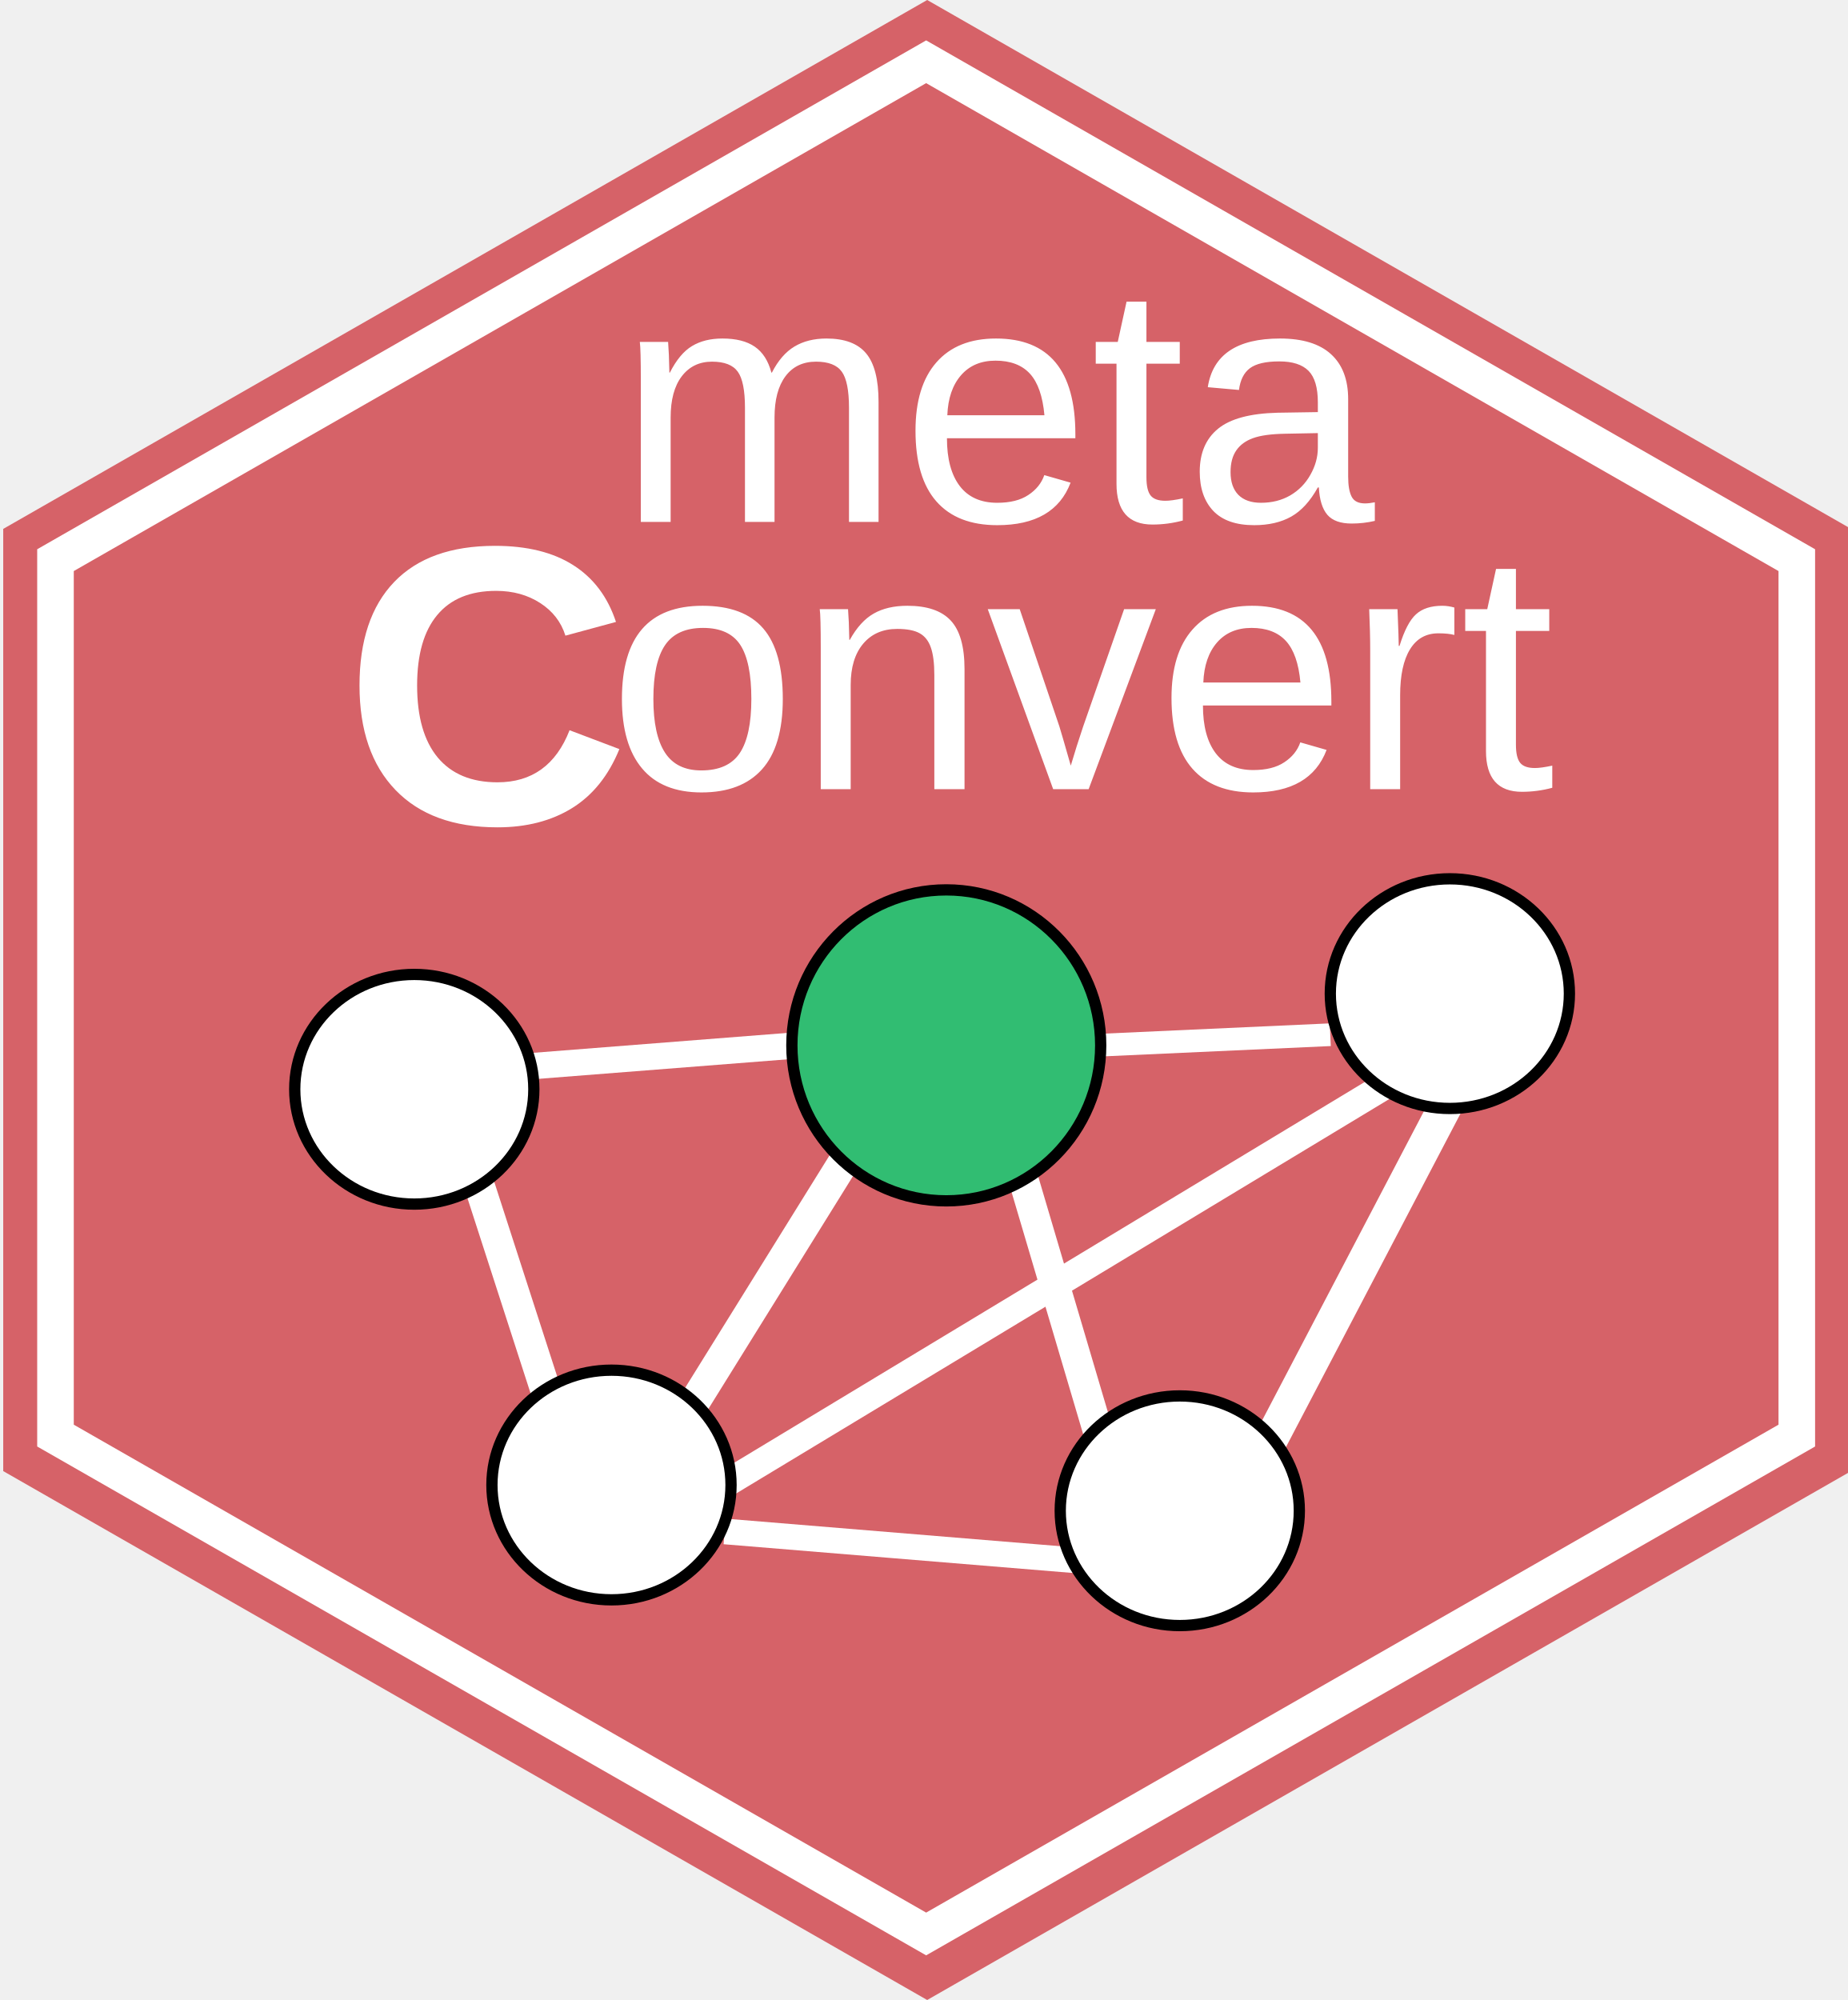
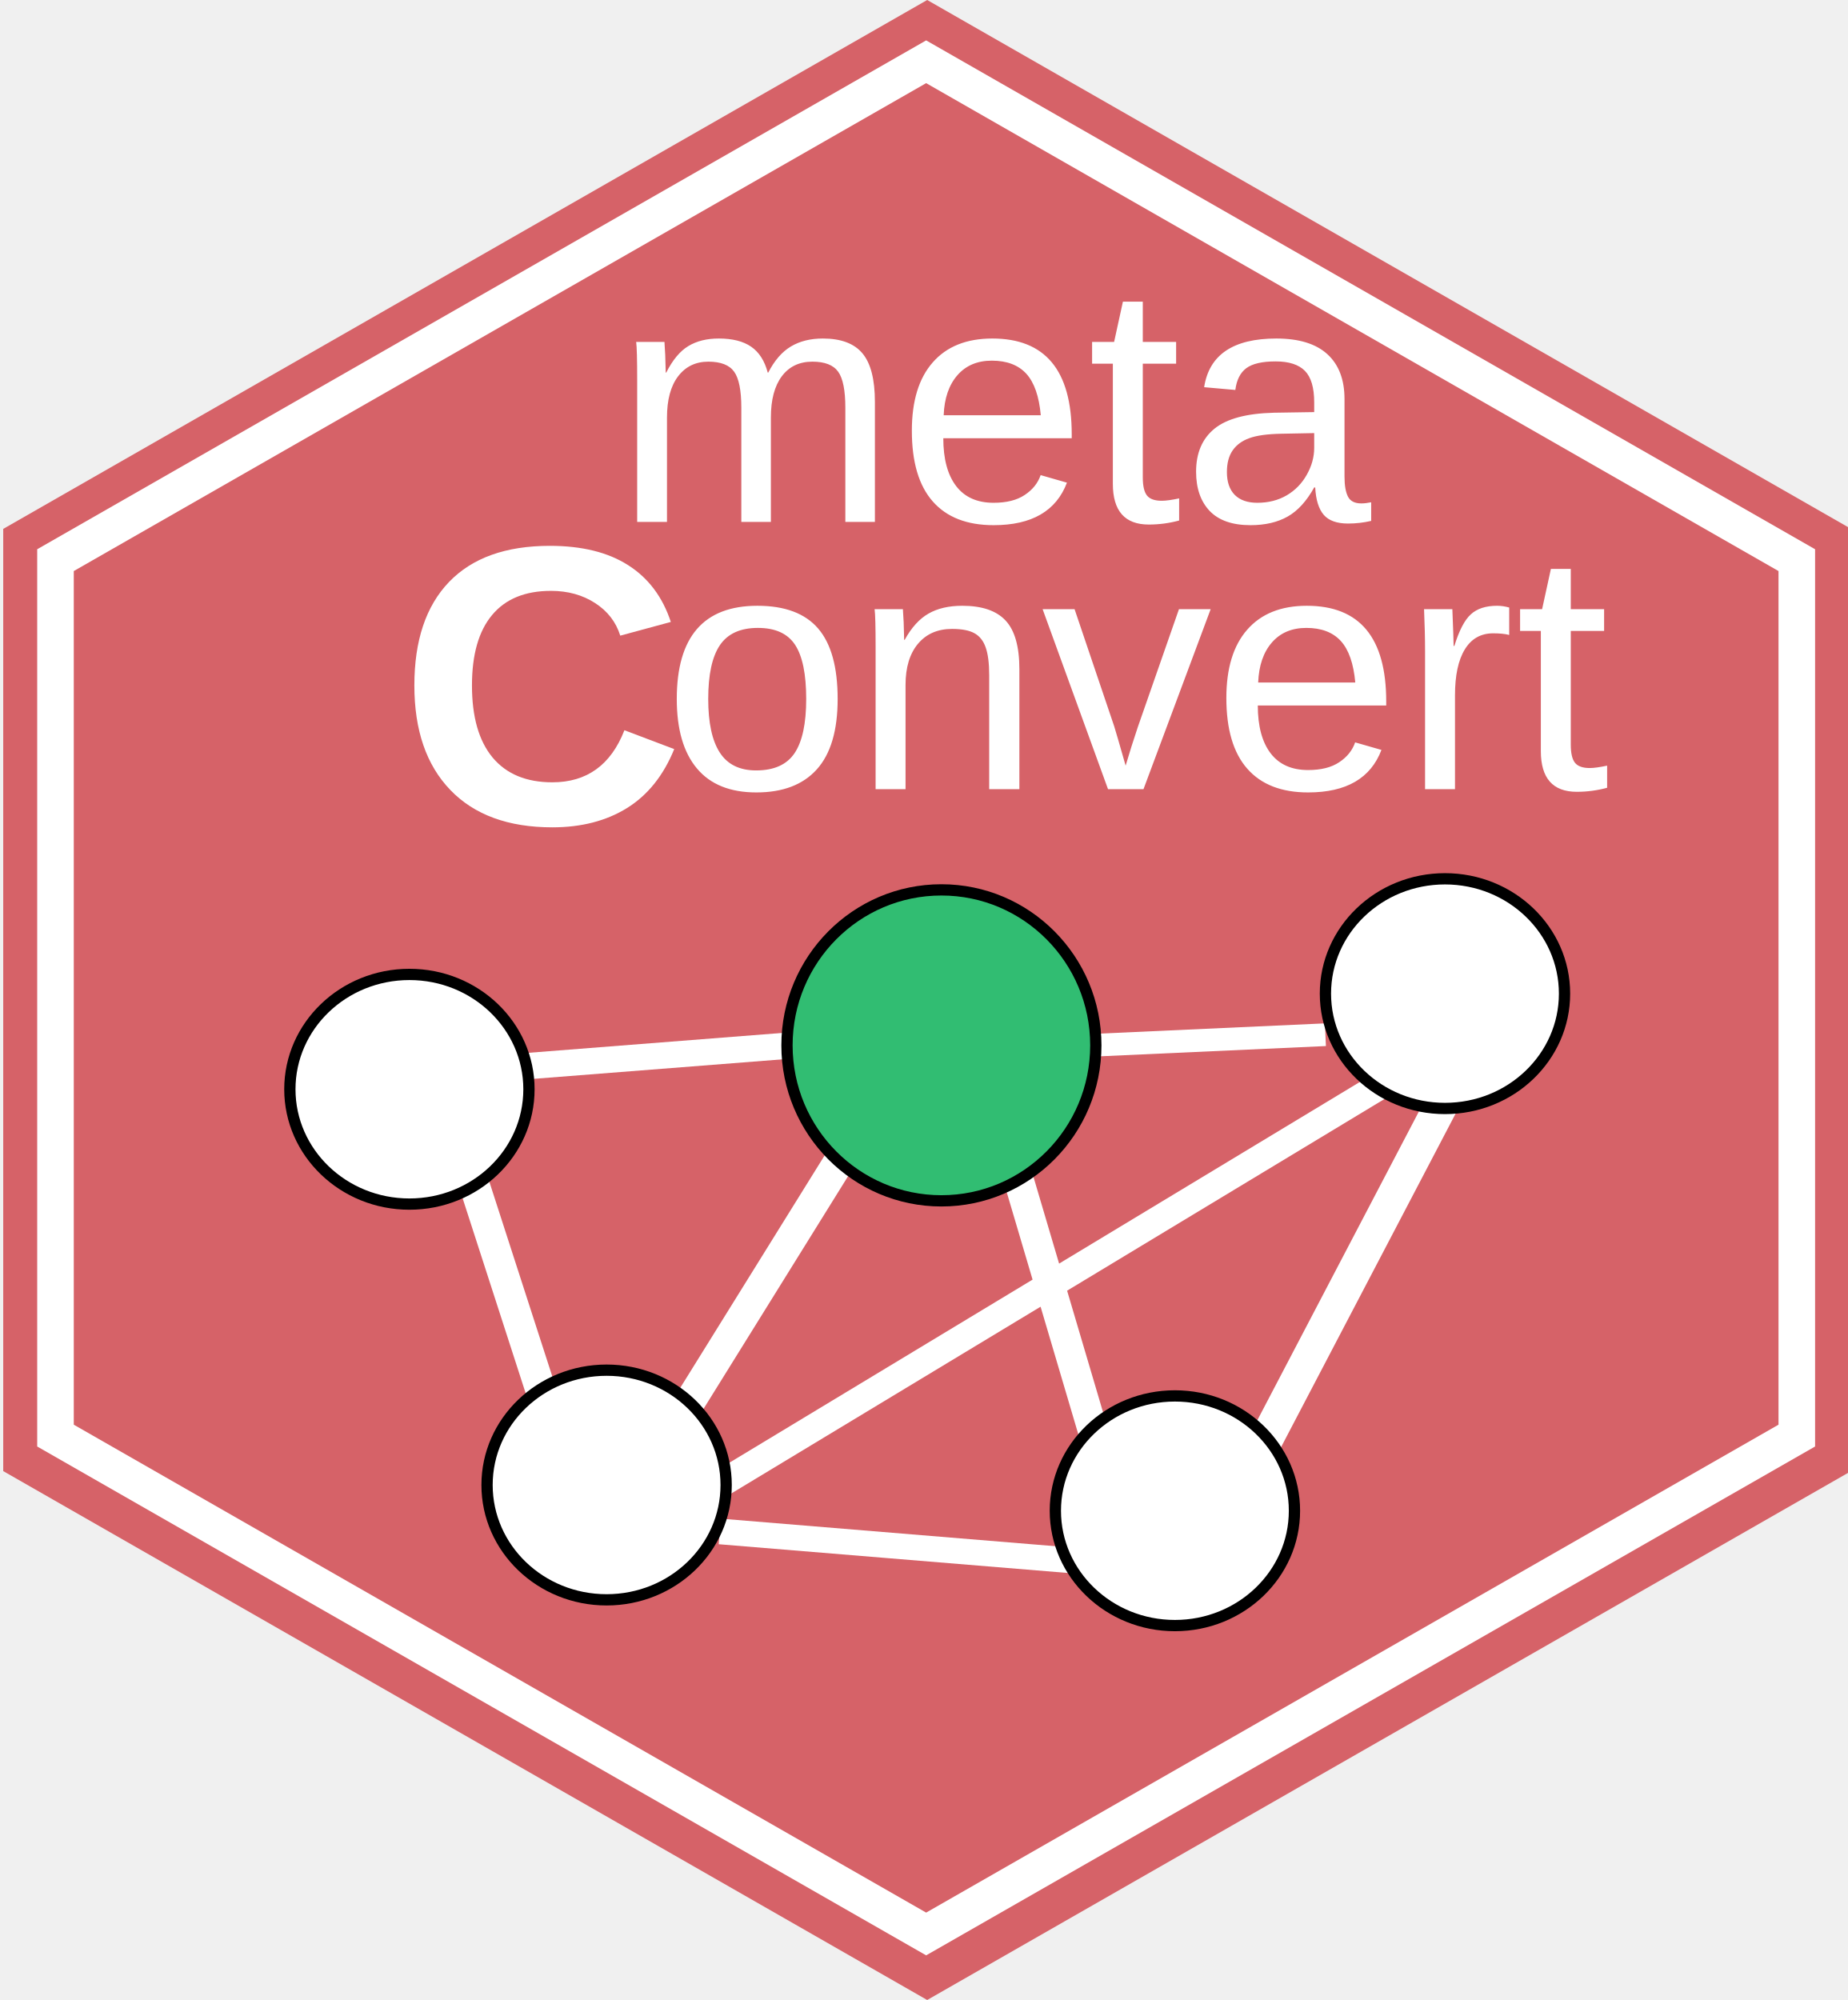
<svg xmlns="http://www.w3.org/2000/svg" width="229.553mm" height="248.444mm" viewBox="0 0 229.553 248.444" version="1.1" id="svg5">
  <defs id="defs2" />
  <g id="layer1" transform="translate(-2.126352,-28.87092)">
    <g id="g16226" transform="matrix(0.9814504,0,0,1,0.4403598,0)">
      <path d="M 119.072,28.871 236.018,94.572 V 211.613 L 119.072,277.315 2.126,211.613 V 94.572 Z" fill="#d66268" fill-rule="evenodd" id="path824" style="stroke-width:0.265" />
      <path d="M 118.94,36.544 229.139,98.454 V 207.203 L 118.94,269.113 8.741,207.203 V 98.454 Z" stroke="#ffffff" stroke-width="4.63" stroke-miterlimit="8" fill="none" fill-rule="evenodd" id="path826" />
    </g>
    <path d="m -460.303,106.853 58.989,-2.755" stroke="#000000" stroke-width="0.22" stroke-miterlimit="8" fill="none" fill-rule="evenodd" id="path838" style="stroke:#ffffff;stroke-width:4.062;stroke-miterlimit:8;stroke-dasharray:none;stroke-opacity:1" />
    <path d="m -391.051,110.288 -19.473,31.343" stroke="#000000" stroke-width="0.22" stroke-miterlimit="8" fill="none" fill-rule="evenodd" id="path842" style="stroke:#ffffff;stroke-width:3.834;stroke-miterlimit:8;stroke-dasharray:none;stroke-opacity:1" />
    <path d="m -365.103,162.01 -41.329,-4.855" stroke="#000000" stroke-width="0.22" stroke-miterlimit="8" fill="none" fill-rule="evenodd" id="path844" style="stroke:#ffffff;stroke-width:2.668;stroke-miterlimit:8;stroke-dasharray:none;stroke-opacity:1" />
    <path d="m -367.632,152.179 -23.419,-41.891" stroke="#000000" stroke-width="0.22" stroke-miterlimit="8" fill="none" fill-rule="evenodd" id="path846" style="stroke:#ffffff;stroke-width:6.337;stroke-miterlimit:8;stroke-dasharray:none;stroke-opacity:1" />
    <path d="m -337.254,101.706 -46.705,1.304" stroke="#000000" stroke-width="0.22" stroke-miterlimit="8" fill="none" fill-rule="evenodd" id="path848" style="stroke:#ffffff;stroke-width:3.597;stroke-miterlimit:8;stroke-dasharray:none;stroke-opacity:1" />
    <path d="m -336.231,115.478 -23.82,32.049" stroke="#000000" stroke-width="0.22" stroke-miterlimit="8" fill="none" fill-rule="evenodd" id="path850" style="stroke:#ffffff;stroke-width:3.396;stroke-miterlimit:8;stroke-dasharray:none;stroke-opacity:1" />
    <path d="m -322.5,100.635 -85.047,51.361" stroke="#000000" stroke-width="0.22" stroke-miterlimit="8" fill="none" fill-rule="evenodd" id="path852" style="stroke:#ffffff;stroke-width:3.394;stroke-miterlimit:8;stroke-dasharray:none;stroke-opacity:1" />
    <path d="m -484.373,105.595 82.297,55.661" stroke="#000000" stroke-width="0.22" stroke-miterlimit="8" fill="none" fill-rule="evenodd" id="path852-1" style="stroke:#ffffff;stroke-width:3.394;stroke-miterlimit:8;stroke-dasharray:none;stroke-opacity:1" />
-     <text fill="#ffffff" font-family="'DengXian Light', 'DengXian Light_MSFontService', sans-serif" font-weight="700" font-size="42.333px" id="text854-5" x="44.755" y="131.16" style="font-style:normal;font-variant:normal;font-weight:normal;font-stretch:condensed;font-size:45.861px;font-family:Arial;-inkscape-font-specification:'Arial, Condensed';font-variant-ligatures:normal;font-variant-caps:normal;font-variant-numeric:normal;font-variant-east-asian:normal;fill:#ffffff;stroke-width:0.265">
-       <tspan style="font-style:normal;font-variant:normal;font-weight:bold;font-stretch:normal;font-size:49.389px;font-family:Arial;-inkscape-font-specification:'Arial, Bold';font-variant-ligatures:normal;font-variant-caps:normal;font-variant-numeric:normal;font-variant-east-asian:normal" id="tspan24126-1">C</tspan>
-     </text>
-     <text fill="#ffffff" font-family="'DengXian Light', 'DengXian Light_MSFontService', sans-serif" font-weight="700" font-size="42.333px" id="text854-5-9" x="77.601" y="126.902" style="font-style:normal;font-variant:normal;font-weight:normal;font-stretch:condensed;font-size:45.861px;font-family:Arial;-inkscape-font-specification:'Arial, Condensed';font-variant-ligatures:normal;font-variant-caps:normal;font-variant-numeric:normal;font-variant-east-asian:normal;fill:#ffffff;stroke-width:0.265">
-       <tspan style="font-style:normal;font-variant:normal;font-weight:normal;font-stretch:condensed;font-size:42.333px;font-family:Arial;-inkscape-font-specification:'Arial, Condensed';font-variant-ligatures:normal;font-variant-caps:normal;font-variant-numeric:normal;font-variant-east-asian:normal" id="tspan77982">onvert</tspan>
-     </text>
+     <g id="g1003" transform="translate(6.814013)">
+       <text fill="#ffffff" font-family="'DengXian Light', 'DengXian Light_MSFontService', sans-serif" font-weight="700" font-size="42.333px" id="text854-5" x="44.755" y="131.16" style="font-style:normal;font-variant:normal;font-weight:normal;font-stretch:condensed;font-size:45.861px;font-family:Arial;-inkscape-font-specification:'Arial, Condensed';font-variant-ligatures:normal;font-variant-caps:normal;font-variant-numeric:normal;font-variant-east-asian:normal;fill:#ffffff;stroke-width:0.265">
+         <tspan style="font-style:normal;font-variant:normal;font-weight:bold;font-stretch:normal;font-size:49.389px;font-family:Arial;-inkscape-font-specification:'Arial, Bold';font-variant-ligatures:normal;font-variant-caps:normal;font-variant-numeric:normal;font-variant-east-asian:normal" id="tspan24126-1">C</tspan>
+       </text>
+       <text fill="#ffffff" font-family="'DengXian Light', 'DengXian Light_MSFontService', sans-serif" font-weight="700" font-size="42.333px" id="text854-5-9" x="77.601" y="126.902" style="font-style:normal;font-variant:normal;font-weight:normal;font-stretch:condensed;font-size:45.861px;font-family:Arial;-inkscape-font-specification:'Arial, Condensed';font-variant-ligatures:normal;font-variant-caps:normal;font-variant-numeric:normal;font-variant-east-asian:normal;fill:#ffffff;stroke-width:0.265">
+         <tspan style="font-style:normal;font-variant:normal;font-weight:normal;font-stretch:condensed;font-size:42.333px;font-family:Arial;-inkscape-font-specification:'Arial, Condensed';font-variant-ligatures:normal;font-variant-caps:normal;font-variant-numeric:normal;font-variant-east-asian:normal" id="tspan77982">onvert</tspan>
+       </text>
+     </g>
    <path d="m -321.576,85.348 c 0,-7.879 6.65,-14.265 14.851,-14.265 8.201,0 14.851,6.386 14.851,14.265 0,7.879 -6.65,14.265 -14.851,14.265 -8.201,0 -14.851,-6.386 -14.851,-14.265 z" stroke="#000000" stroke-width="0.335" stroke-miterlimit="8" fill="#ffffff" fill-rule="evenodd" id="path832" style="stroke-width:1.4;stroke-miterlimit:8;stroke-dasharray:none" />
    <path d="m -377.254,145.925 c 0,-7.879 6.65,-14.265 14.851,-14.265 8.201,0 14.851,6.386 14.851,14.265 0,7.879 -6.65,14.265 -14.851,14.265 -8.201,0 -14.851,-6.386 -14.851,-14.265 z" stroke="#000000" stroke-width="0.335" stroke-miterlimit="8" fill="#ffffff" fill-rule="evenodd" id="path832-9" style="stroke-width:1.4;stroke-miterlimit:8;stroke-dasharray:none" />
    <path d="m -427.162,154.755 c 0,-7.879 6.65,-14.265 14.851,-14.265 8.201,0 14.851,6.386 14.851,14.265 0,7.879 -6.65,14.265 -14.851,14.265 -8.201,0 -14.851,-6.386 -14.851,-14.265 z" stroke="#000000" stroke-width="0.335" stroke-miterlimit="8" fill="#ffffff" fill-rule="evenodd" id="path832-9-2" style="stroke-width:1.4;stroke-miterlimit:8;stroke-dasharray:none" />
    <path d="m -484.373,105.595 c 0,-7.879 6.65,-14.265 14.851,-14.265 8.201,0 14.851,6.386 14.851,14.265 0,7.879 -6.65,14.265 -14.851,14.265 -8.201,0 -14.851,-6.386 -14.851,-14.265 z" stroke="#000000" stroke-width="0.335" stroke-miterlimit="8" fill="#ffffff" fill-rule="evenodd" id="path832-9-9" style="stroke-width:1.4;stroke-miterlimit:8;stroke-dasharray:none" />
    <path d="m -409.583,107.886 c 0,-10.668 8.588,-19.315 19.182,-19.315 10.594,0 19.182,8.647 19.182,19.315 0,10.668 -8.588,19.315 -19.182,19.315 -10.594,0 -19.182,-8.647 -19.182,-19.315 z" stroke="#000000" stroke-width="0.441" stroke-miterlimit="8" fill="#00b050" fill-rule="evenodd" id="path834" style="fill:#31bd72;fill-opacity:1;stroke-width:1.4;stroke-miterlimit:8;stroke-dasharray:none" />
-     <path d="m 63.861,161.65 36.678,-2.876" stroke="#000000" stroke-width="0.22" stroke-miterlimit="8" fill="none" fill-rule="evenodd" id="path838-9-3" style="stroke:#ffffff;stroke-width:3.273;stroke-miterlimit:8;stroke-dasharray:none;stroke-opacity:1" />
-     <path d="m 59.878,170.569 10.608,32.804" stroke="#000000" stroke-width="0.22" stroke-miterlimit="8" fill="none" fill-rule="evenodd" id="path840-0-0" style="stroke:#ffffff;stroke-width:3.79;stroke-miterlimit:8;stroke-dasharray:none;stroke-opacity:1" />
-     <path d="M 107.525,172.242 88.052,203.585" stroke="#000000" stroke-width="0.22" stroke-miterlimit="8" fill="none" fill-rule="evenodd" id="path842-7-3" style="stroke:#ffffff;stroke-width:3.834;stroke-miterlimit:8;stroke-dasharray:none;stroke-opacity:1" />
-     <path d="m 151.094,223.964 -58.95,-4.855" stroke="#000000" stroke-width="0.22" stroke-miterlimit="8" fill="none" fill-rule="evenodd" id="path844-3-5" style="stroke:#ffffff;stroke-width:3.186;stroke-miterlimit:8;stroke-dasharray:none;stroke-opacity:1" />
-     <path d="M 139.168,208.882 129.159,175.033" stroke="#000000" stroke-width="0.22" stroke-miterlimit="8" fill="none" fill-rule="evenodd" id="path846-6-8" style="stroke:#ffffff;stroke-width:3.724;stroke-miterlimit:8;stroke-dasharray:none;stroke-opacity:1" />
-     <path d="m 167.377,157.405 -28.704,1.304" stroke="#000000" stroke-width="0.22" stroke-miterlimit="8" fill="none" fill-rule="evenodd" id="path848-5-9" style="stroke:#ffffff;stroke-width:2.82;stroke-miterlimit:8;stroke-dasharray:none;stroke-opacity:1" />
-     <path d="m 182.084,165.521 -24.489,46.795" stroke="#000000" stroke-width="0.22" stroke-miterlimit="8" fill="none" fill-rule="evenodd" id="path850-0-9" style="stroke:#ffffff;stroke-width:4.161;stroke-miterlimit:8;stroke-dasharray:none;stroke-opacity:1" />
-     <path d="M 176.075,162.589 91.028,213.949" stroke="#000000" stroke-width="0.22" stroke-miterlimit="8" fill="none" fill-rule="evenodd" id="path852-96-6" style="stroke:#ffffff;stroke-width:3.394;stroke-miterlimit:8;stroke-dasharray:none;stroke-opacity:1" />
-     <path d="m 167.379,152.302 c 0,-7.879 6.65,-14.265 14.851,-14.265 8.201,0 14.851,6.386 14.851,14.265 0,7.879 -6.65,14.265 -14.851,14.265 -8.201,0 -14.851,-6.386 -14.851,-14.265 z" stroke="#000000" stroke-width="0.335" stroke-miterlimit="8" fill="#ffffff" fill-rule="evenodd" id="path832-7-1" style="stroke-width:1.4;stroke-miterlimit:8;stroke-dasharray:none" />
-     <path d="m 133.83,216.539 c 0,-7.879 6.65,-14.265 14.851,-14.265 8.201,0 14.851,6.386 14.851,14.265 0,7.879 -6.65,14.265 -14.851,14.265 -8.201,0 -14.851,-6.386 -14.851,-14.265 z" stroke="#000000" stroke-width="0.335" stroke-miterlimit="8" fill="#ffffff" fill-rule="evenodd" id="path832-9-0-1" style="stroke-width:1.4;stroke-miterlimit:8;stroke-dasharray:none" />
-     <path d="m 63.234,213.341 c 0,-7.879 6.65,-14.265 14.851,-14.265 8.201,0 14.851,6.386 14.851,14.265 0,7.879 -6.65,14.265 -14.851,14.265 -8.201,0 -14.851,-6.386 -14.851,-14.265 z" stroke="#000000" stroke-width="0.335" stroke-miterlimit="8" fill="#ffffff" fill-rule="evenodd" id="path832-9-2-1-8" style="stroke-width:1.4;stroke-miterlimit:8;stroke-dasharray:none" />
-     <path d="m 38.739,164.181 c 0,-7.879 6.65,-14.265 14.851,-14.265 8.201,0 14.851,6.386 14.851,14.265 0,7.879 -6.65,14.265 -14.851,14.265 -8.201,0 -14.851,-6.386 -14.851,-14.265 z" stroke="#000000" stroke-width="0.335" stroke-miterlimit="8" fill="#ffffff" fill-rule="evenodd" id="path832-9-9-0-1" style="stroke-width:1.4;stroke-miterlimit:8;stroke-dasharray:none" />
-     <path d="m 100.493,158.728 c 0,-10.668 8.588,-19.315 19.182,-19.315 10.594,0 19.182,8.647 19.182,19.315 0,10.668 -8.588,19.315 -19.182,19.315 -10.594,0 -19.182,-8.647 -19.182,-19.315 z" stroke="#000000" stroke-width="0.441" stroke-miterlimit="8" fill="#00b050" fill-rule="evenodd" id="path834-1-5" style="fill:#31bd72;fill-opacity:1;stroke-width:1.4;stroke-miterlimit:8;stroke-dasharray:none" />
+     <g id="g1018" transform="translate(-0.6058063)">
+       <path d="m 63.861,161.65 36.678,-2.876" stroke="#000000" stroke-width="0.22" stroke-miterlimit="8" fill="none" fill-rule="evenodd" id="path838-9-3" style="stroke:#ffffff;stroke-width:3.273;stroke-miterlimit:8;stroke-dasharray:none;stroke-opacity:1" />
+       <path d="m 59.878,170.569 10.608,32.804" stroke="#000000" stroke-width="0.22" stroke-miterlimit="8" fill="none" fill-rule="evenodd" id="path840-0-0" style="stroke:#ffffff;stroke-width:3.79;stroke-miterlimit:8;stroke-dasharray:none;stroke-opacity:1" />
+       <path d="M 107.525,172.242 88.052,203.585" stroke="#000000" stroke-width="0.22" stroke-miterlimit="8" fill="none" fill-rule="evenodd" id="path842-7-3" style="stroke:#ffffff;stroke-width:3.834;stroke-miterlimit:8;stroke-dasharray:none;stroke-opacity:1" />
+       <path d="m 151.094,223.964 -58.95,-4.855" stroke="#000000" stroke-width="0.22" stroke-miterlimit="8" fill="none" fill-rule="evenodd" id="path844-3-5" style="stroke:#ffffff;stroke-width:3.186;stroke-miterlimit:8;stroke-dasharray:none;stroke-opacity:1" />
+       <path d="M 139.168,208.882 129.159,175.033" stroke="#000000" stroke-width="0.22" stroke-miterlimit="8" fill="none" fill-rule="evenodd" id="path846-6-8" style="stroke:#ffffff;stroke-width:3.724;stroke-miterlimit:8;stroke-dasharray:none;stroke-opacity:1" />
+       <path d="m 167.377,157.405 -28.704,1.304" stroke="#000000" stroke-width="0.22" stroke-miterlimit="8" fill="none" fill-rule="evenodd" id="path848-5-9" style="stroke:#ffffff;stroke-width:2.82;stroke-miterlimit:8;stroke-dasharray:none;stroke-opacity:1" />
+       <path d="m 182.084,165.521 -24.489,46.795" stroke="#000000" stroke-width="0.22" stroke-miterlimit="8" fill="none" fill-rule="evenodd" id="path850-0-9" style="stroke:#ffffff;stroke-width:4.161;stroke-miterlimit:8;stroke-dasharray:none;stroke-opacity:1" />
+       <path d="M 176.075,162.589 91.028,213.949" stroke="#000000" stroke-width="0.22" stroke-miterlimit="8" fill="none" fill-rule="evenodd" id="path852-96-6" style="stroke:#ffffff;stroke-width:3.394;stroke-miterlimit:8;stroke-dasharray:none;stroke-opacity:1" />
+       <path d="m 167.379,152.302 c 0,-7.879 6.65,-14.265 14.851,-14.265 8.201,0 14.851,6.386 14.851,14.265 0,7.879 -6.65,14.265 -14.851,14.265 -8.201,0 -14.851,-6.386 -14.851,-14.265 z" stroke="#000000" stroke-width="0.335" stroke-miterlimit="8" fill="#ffffff" fill-rule="evenodd" id="path832-7-1" style="stroke-width:1.4;stroke-miterlimit:8;stroke-dasharray:none" />
+       <path d="m 133.83,216.539 c 0,-7.879 6.65,-14.265 14.851,-14.265 8.201,0 14.851,6.386 14.851,14.265 0,7.879 -6.65,14.265 -14.851,14.265 -8.201,0 -14.851,-6.386 -14.851,-14.265 z" stroke="#000000" stroke-width="0.335" stroke-miterlimit="8" fill="#ffffff" fill-rule="evenodd" id="path832-9-0-1" style="stroke-width:1.4;stroke-miterlimit:8;stroke-dasharray:none" />
+       <path d="m 63.234,213.341 c 0,-7.879 6.65,-14.265 14.851,-14.265 8.201,0 14.851,6.386 14.851,14.265 0,7.879 -6.65,14.265 -14.851,14.265 -8.201,0 -14.851,-6.386 -14.851,-14.265 z" stroke="#000000" stroke-width="0.335" stroke-miterlimit="8" fill="#ffffff" fill-rule="evenodd" id="path832-9-2-1-8" style="stroke-width:1.4;stroke-miterlimit:8;stroke-dasharray:none" />
+       <path d="m 38.739,164.181 c 0,-7.879 6.65,-14.265 14.851,-14.265 8.201,0 14.851,6.386 14.851,14.265 0,7.879 -6.65,14.265 -14.851,14.265 -8.201,0 -14.851,-6.386 -14.851,-14.265 z" stroke="#000000" stroke-width="0.335" stroke-miterlimit="8" fill="#ffffff" fill-rule="evenodd" id="path832-9-9-0-1" style="stroke-width:1.4;stroke-miterlimit:8;stroke-dasharray:none" />
+       <path d="m 100.493,158.728 c 0,-10.668 8.588,-19.315 19.182,-19.315 10.594,0 19.182,8.647 19.182,19.315 0,10.668 -8.588,19.315 -19.182,19.315 -10.594,0 -19.182,-8.647 -19.182,-19.315 z" stroke="#000000" stroke-width="0.441" stroke-miterlimit="8" fill="#00b050" fill-rule="evenodd" id="path834-1-5" style="fill:#31bd72;fill-opacity:1;stroke-width:1.4;stroke-miterlimit:8;stroke-dasharray:none" />
+     </g>
    <g id="g16226-6" transform="matrix(1.067824,0,0,1,312.3201,308.7899)">
      <path d="M 119.072,28.871 236.018,94.572 V 211.613 L 119.072,277.315 2.126,211.613 V 94.572 Z" fill="#d66268" fill-rule="evenodd" id="path824-5" style="stroke-width:0.265" />
      <path d="M 118.94,36.544 229.139,98.454 V 207.203 L 118.94,269.113 8.741,207.203 V 98.454 Z" stroke="#ffffff" stroke-width="4.63" stroke-miterlimit="8" fill="none" fill-rule="evenodd" id="path826-9" />
    </g>
    <path d="m 386.396,477.531 36.678,-2.876" stroke="#000000" stroke-width="0.22" stroke-miterlimit="8" fill="none" fill-rule="evenodd" id="path838-97" style="stroke:#ffffff;stroke-width:3.273;stroke-miterlimit:8;stroke-dasharray:none;stroke-opacity:1" />
    <path d="m 382.413,486.45 10.608,32.804" stroke="#000000" stroke-width="0.22" stroke-miterlimit="8" fill="none" fill-rule="evenodd" id="path840-04" style="stroke:#ffffff;stroke-width:3.79;stroke-miterlimit:8;stroke-dasharray:none;stroke-opacity:1" />
    <path d="m 430.06,488.123 -19.473,31.343" stroke="#000000" stroke-width="0.22" stroke-miterlimit="8" fill="none" fill-rule="evenodd" id="path842-0" style="stroke:#ffffff;stroke-width:3.834;stroke-miterlimit:8;stroke-dasharray:none;stroke-opacity:1" />
    <path d="m 473.629,539.845 -58.95,-4.855" stroke="#000000" stroke-width="0.22" stroke-miterlimit="8" fill="none" fill-rule="evenodd" id="path844-5" style="stroke:#ffffff;stroke-width:3.186;stroke-miterlimit:8;stroke-dasharray:none;stroke-opacity:1" />
    <path d="M 461.703,524.762 451.694,490.914" stroke="#000000" stroke-width="0.22" stroke-miterlimit="8" fill="none" fill-rule="evenodd" id="path846-5" style="stroke:#ffffff;stroke-width:3.724;stroke-miterlimit:8;stroke-dasharray:none;stroke-opacity:1" />
    <path d="m 489.912,473.286 -28.704,1.304" stroke="#000000" stroke-width="0.22" stroke-miterlimit="8" fill="none" fill-rule="evenodd" id="path848-8" style="stroke:#ffffff;stroke-width:2.82;stroke-miterlimit:8;stroke-dasharray:none;stroke-opacity:1" />
    <path d="M 504.619,481.402 480.129,528.196" stroke="#000000" stroke-width="0.22" stroke-miterlimit="8" fill="none" fill-rule="evenodd" id="path850-2" style="stroke:#ffffff;stroke-width:4.161;stroke-miterlimit:8;stroke-dasharray:none;stroke-opacity:1" />
    <path d="m 498.61,478.469 -85.047,51.361" stroke="#000000" stroke-width="0.22" stroke-miterlimit="8" fill="none" fill-rule="evenodd" id="path852-0" style="stroke:#ffffff;stroke-width:3.394;stroke-miterlimit:8;stroke-dasharray:none;stroke-opacity:1" />
    <text fill="#ffffff" font-family="'DengXian Light', 'DengXian Light_MSFontService', sans-serif" font-weight="700" font-size="42.333px" id="text854-3" x="331.186" y="444.014" style="font-style:normal;font-variant:normal;font-weight:normal;font-stretch:condensed;font-size:45.861px;font-family:Arial;-inkscape-font-specification:'Arial, Condensed';font-variant-ligatures:normal;font-variant-caps:normal;font-variant-numeric:normal;font-variant-east-asian:normal;fill:#ffffff;stroke-width:0.265">
      <tspan style="font-style:normal;font-variant:normal;font-weight:normal;font-stretch:condensed;font-size:45.861px;font-family:Arial;-inkscape-font-specification:'Arial, Condensed';font-variant-ligatures:normal;font-variant-caps:normal;font-variant-numeric:normal;font-variant-east-asian:normal" id="tspan2818-5">metaConvert</tspan>
    </text>
    <path d="m 489.914,468.182 c 0,-7.879 6.65,-14.265 14.851,-14.265 8.201,0 14.851,6.386 14.851,14.265 0,7.879 -6.65,14.265 -14.851,14.265 -8.201,0 -14.851,-6.386 -14.851,-14.265 z" stroke="#000000" stroke-width="0.335" stroke-miterlimit="8" fill="#ffffff" fill-rule="evenodd" id="path832-4" style="stroke-width:1.4;stroke-miterlimit:8;stroke-dasharray:none" />
    <path d="m 456.365,532.419 c 0,-7.879 6.65,-14.265 14.851,-14.265 8.201,0 14.851,6.386 14.851,14.265 0,7.879 -6.65,14.265 -14.851,14.265 -8.201,0 -14.851,-6.386 -14.851,-14.265 z" stroke="#000000" stroke-width="0.335" stroke-miterlimit="8" fill="#ffffff" fill-rule="evenodd" id="path832-9-92" style="stroke-width:1.4;stroke-miterlimit:8;stroke-dasharray:none" />
    <path d="m 385.769,529.221 c 0,-7.879 6.65,-14.265 14.851,-14.265 8.201,0 14.851,6.386 14.851,14.265 0,7.879 -6.65,14.265 -14.851,14.265 -8.201,0 -14.851,-6.386 -14.851,-14.265 z" stroke="#000000" stroke-width="0.335" stroke-miterlimit="8" fill="#ffffff" fill-rule="evenodd" id="path832-9-2-3" style="stroke-width:1.4;stroke-miterlimit:8;stroke-dasharray:none" />
    <path d="m 361.274,480.061 c 0,-7.879 6.65,-14.265 14.851,-14.265 8.201,0 14.851,6.386 14.851,14.265 0,7.879 -6.65,14.265 -14.851,14.265 -8.201,0 -14.851,-6.386 -14.851,-14.265 z" stroke="#000000" stroke-width="0.335" stroke-miterlimit="8" fill="#ffffff" fill-rule="evenodd" id="path832-9-9-3" style="stroke-width:1.4;stroke-miterlimit:8;stroke-dasharray:none" />
    <path d="m 423.028,474.608 c 0,-10.668 8.588,-19.315 19.182,-19.315 10.594,0 19.182,8.647 19.182,19.315 0,10.668 -8.588,19.315 -19.182,19.315 -10.594,0 -19.182,-8.647 -19.182,-19.315 z" stroke="#000000" stroke-width="0.441" stroke-miterlimit="8" fill="#00b050" fill-rule="evenodd" id="path834-4" style="fill:#31bd72;fill-opacity:1;stroke-width:1.4;stroke-miterlimit:8;stroke-dasharray:none" />
    <g id="g16226-8" transform="translate(-334.8951,294.3562)">
      <path d="M 119.072,28.871 236.018,94.572 V 211.613 L 119.072,277.315 2.126,211.613 V 94.572 Z" fill="#d66268" fill-rule="evenodd" id="path824-0" style="stroke-width:0.265" />
      <path d="M 118.94,36.544 229.139,98.454 V 207.203 L 118.94,269.113 8.741,207.203 V 98.454 Z" stroke="#ffffff" stroke-width="4.63" stroke-miterlimit="8" fill="none" fill-rule="evenodd" id="path826-3" />
    </g>
    <path d="m -272.51,450.107 36.678,-2.876" stroke="#000000" stroke-width="0.22" stroke-miterlimit="8" fill="none" fill-rule="evenodd" id="path838-9" style="stroke:#ffffff;stroke-width:3.273;stroke-miterlimit:8;stroke-dasharray:none;stroke-opacity:1" />
    <path d="m -276.493,459.025 10.608,32.804" stroke="#000000" stroke-width="0.22" stroke-miterlimit="8" fill="none" fill-rule="evenodd" id="path840-0" style="stroke:#ffffff;stroke-width:3.79;stroke-miterlimit:8;stroke-dasharray:none;stroke-opacity:1" />
    <path d="m -228.847,460.698 -19.473,31.343" stroke="#000000" stroke-width="0.22" stroke-miterlimit="8" fill="none" fill-rule="evenodd" id="path842-7" style="stroke:#ffffff;stroke-width:3.834;stroke-miterlimit:8;stroke-dasharray:none;stroke-opacity:1" />
    <path d="m -185.278,512.421 -58.95,-4.855" stroke="#000000" stroke-width="0.22" stroke-miterlimit="8" fill="none" fill-rule="evenodd" id="path844-3" style="stroke:#ffffff;stroke-width:3.186;stroke-miterlimit:8;stroke-dasharray:none;stroke-opacity:1" />
    <path d="M -197.203,497.338 -207.213,463.489" stroke="#000000" stroke-width="0.22" stroke-miterlimit="8" fill="none" fill-rule="evenodd" id="path846-6" style="stroke:#ffffff;stroke-width:3.724;stroke-miterlimit:8;stroke-dasharray:none;stroke-opacity:1" />
    <path d="m -168.994,445.861 -28.704,1.304" stroke="#000000" stroke-width="0.22" stroke-miterlimit="8" fill="none" fill-rule="evenodd" id="path848-5" style="stroke:#ffffff;stroke-width:2.82;stroke-miterlimit:8;stroke-dasharray:none;stroke-opacity:1" />
    <path d="m -154.288,453.978 -24.489,46.795" stroke="#000000" stroke-width="0.22" stroke-miterlimit="8" fill="none" fill-rule="evenodd" id="path850-0" style="stroke:#ffffff;stroke-width:4.161;stroke-miterlimit:8;stroke-dasharray:none;stroke-opacity:1" />
    <path d="m -160.296,451.045 -85.047,51.361" stroke="#000000" stroke-width="0.22" stroke-miterlimit="8" fill="none" fill-rule="evenodd" id="path852-96" style="stroke:#ffffff;stroke-width:3.394;stroke-miterlimit:8;stroke-dasharray:none;stroke-opacity:1" />
    <text fill="#ffffff" font-family="'DengXian Light', 'DengXian Light_MSFontService', sans-serif" font-weight="700" font-size="42.333px" id="text854-8" x="-316.654" y="417.552" style="font-style:normal;font-variant:normal;font-weight:bold;font-stretch:normal;font-size:35.278px;font-family:Arial;-inkscape-font-specification:'Arial, Bold';font-variant-ligatures:normal;font-variant-caps:normal;font-variant-numeric:normal;font-variant-east-asian:normal;fill:#ffffff;stroke-width:0.265">
      <tspan style="font-style:normal;font-variant:normal;font-weight:bold;font-stretch:normal;font-size:35.278px;font-family:Arial;-inkscape-font-specification:'Arial, Bold';font-variant-ligatures:normal;font-variant-caps:normal;font-variant-numeric:normal;font-variant-east-asian:normal" id="tspan2818-4">metaConvert</tspan>
    </text>
    <path d="m -168.992,440.758 c 0,-7.879 6.65,-14.265 14.851,-14.265 8.201,0 14.851,6.386 14.851,14.265 0,7.879 -6.65,14.265 -14.851,14.265 -8.201,0 -14.851,-6.386 -14.851,-14.265 z" stroke="#000000" stroke-width="0.335" stroke-miterlimit="8" fill="#ffffff" fill-rule="evenodd" id="path832-7" style="stroke-width:1.4;stroke-miterlimit:8;stroke-dasharray:none" />
    <path d="m -202.541,504.995 c 0,-7.879 6.65,-14.265 14.851,-14.265 8.201,0 14.851,6.386 14.851,14.265 0,7.879 -6.65,14.265 -14.851,14.265 -8.201,0 -14.851,-6.386 -14.851,-14.265 z" stroke="#000000" stroke-width="0.335" stroke-miterlimit="8" fill="#ffffff" fill-rule="evenodd" id="path832-9-0" style="stroke-width:1.4;stroke-miterlimit:8;stroke-dasharray:none" />
    <path d="m -273.137,501.797 c 0,-7.879 6.65,-14.265 14.851,-14.265 8.201,0 14.851,6.386 14.851,14.265 0,7.879 -6.65,14.265 -14.851,14.265 -8.201,0 -14.851,-6.386 -14.851,-14.265 z" stroke="#000000" stroke-width="0.335" stroke-miterlimit="8" fill="#ffffff" fill-rule="evenodd" id="path832-9-2-1" style="stroke-width:1.4;stroke-miterlimit:8;stroke-dasharray:none" />
    <path d="m -297.632,452.637 c 0,-7.879 6.65,-14.265 14.851,-14.265 8.201,0 14.851,6.386 14.851,14.265 0,7.879 -6.65,14.265 -14.851,14.265 -8.201,0 -14.851,-6.386 -14.851,-14.265 z" stroke="#000000" stroke-width="0.335" stroke-miterlimit="8" fill="#ffffff" fill-rule="evenodd" id="path832-9-9-0" style="stroke-width:1.4;stroke-miterlimit:8;stroke-dasharray:none" />
    <path d="m -235.879,447.184 c 0,-10.668 8.588,-19.315 19.182,-19.315 10.594,0 19.182,8.647 19.182,19.315 0,10.668 -8.588,19.315 -19.182,19.315 -10.594,0 -19.182,-8.647 -19.182,-19.315 z" stroke="#000000" stroke-width="0.441" stroke-miterlimit="8" fill="#00b050" fill-rule="evenodd" id="path834-1" style="fill:#31bd72;fill-opacity:1;stroke-width:1.4;stroke-miterlimit:8;stroke-dasharray:none" />
    <path d="m 125.294,339.104 116.946,65.701 V 521.847 L 125.294,587.548 8.348,521.847 V 404.806 Z" fill="#d66268" fill-rule="evenodd" id="path824-6" style="stroke-width:0.265" />
    <path d="m 125.162,346.777 110.199,61.91 V 517.436 L 125.162,579.346 14.963,517.436 V 408.687 Z" stroke="#ffffff" stroke-width="4.63" stroke-miterlimit="8" fill="none" fill-rule="evenodd" id="path826-6" />
    <path d="M 68.607,465.984 105.285,463.107" stroke="#000000" stroke-width="0.22" stroke-miterlimit="8" fill="none" fill-rule="evenodd" id="path838-6" style="stroke:#ffffff;stroke-width:3.273;stroke-miterlimit:8;stroke-dasharray:none;stroke-opacity:1" />
    <path d="m 64.624,474.903 10.608,32.804" stroke="#000000" stroke-width="0.22" stroke-miterlimit="8" fill="none" fill-rule="evenodd" id="path840-2" style="stroke:#ffffff;stroke-width:3.79;stroke-miterlimit:8;stroke-dasharray:none;stroke-opacity:1" />
    <path d="M 112.27,476.576 92.798,507.918" stroke="#000000" stroke-width="0.22" stroke-miterlimit="8" fill="none" fill-rule="evenodd" id="path842-9" style="stroke:#ffffff;stroke-width:3.834;stroke-miterlimit:8;stroke-dasharray:none;stroke-opacity:1" />
    <path d="m 155.84,528.298 -58.95,-4.855" stroke="#000000" stroke-width="0.22" stroke-miterlimit="8" fill="none" fill-rule="evenodd" id="path844-8" style="stroke:#ffffff;stroke-width:3.186;stroke-miterlimit:8;stroke-dasharray:none;stroke-opacity:1" />
    <path d="M 143.914,513.215 133.904,479.367" stroke="#000000" stroke-width="0.22" stroke-miterlimit="8" fill="none" fill-rule="evenodd" id="path846-0" style="stroke:#ffffff;stroke-width:3.724;stroke-miterlimit:8;stroke-dasharray:none;stroke-opacity:1" />
    <path d="m 172.123,461.739 -28.704,1.304" stroke="#000000" stroke-width="0.22" stroke-miterlimit="8" fill="none" fill-rule="evenodd" id="path848-9" style="stroke:#ffffff;stroke-width:2.82;stroke-miterlimit:8;stroke-dasharray:none;stroke-opacity:1" />
    <path d="m 186.83,469.855 -24.489,46.795" stroke="#000000" stroke-width="0.22" stroke-miterlimit="8" fill="none" fill-rule="evenodd" id="path850-6" style="stroke:#ffffff;stroke-width:4.161;stroke-miterlimit:8;stroke-dasharray:none;stroke-opacity:1" />
    <path d="M 180.821,466.922 95.774,518.283" stroke="#000000" stroke-width="0.22" stroke-miterlimit="8" fill="none" fill-rule="evenodd" id="path852-9" style="stroke:#ffffff;stroke-width:3.394;stroke-miterlimit:8;stroke-dasharray:none;stroke-opacity:1" />
    <text fill="#ffffff" font-family="'DengXian Light', 'DengXian Light_MSFontService', sans-serif" font-weight="700" font-size="42.333px" id="text854-2" x="24.463" y="433.429" style="font-style:normal;font-variant:normal;font-weight:normal;font-stretch:normal;font-size:35.278px;font-family:Arial;-inkscape-font-specification:'Arial, Normal';font-variant-ligatures:normal;font-variant-caps:normal;font-variant-numeric:normal;font-variant-east-asian:normal;fill:#ffffff;stroke-width:0.265">meta<tspan style="font-style:normal;font-variant:normal;font-weight:bold;font-stretch:normal;font-size:35.278px;font-family:Arial;-inkscape-font-specification:'Arial, Bold';font-variant-ligatures:normal;font-variant-caps:normal;font-variant-numeric:normal;font-variant-east-asian:normal;fill:#000000;fill-opacity:0.683" id="tspan3212">Convert</tspan>
    </text>
    <path d="m 172.125,456.635 c 0,-7.879 6.65,-14.265 14.851,-14.265 8.201,0 14.851,6.386 14.851,14.265 0,7.879 -6.65,14.265 -14.851,14.265 -8.201,0 -14.851,-6.386 -14.851,-14.265 z" stroke="#000000" stroke-width="0.335" stroke-miterlimit="8" fill="#ffffff" fill-rule="evenodd" id="path832-6" style="stroke-width:1.4;stroke-miterlimit:8;stroke-dasharray:none" />
    <path d="m 138.576,520.872 c 0,-7.879 6.65,-14.265 14.851,-14.265 8.201,0 14.851,6.386 14.851,14.265 0,7.879 -6.65,14.265 -14.851,14.265 -8.201,0 -14.851,-6.386 -14.851,-14.265 z" stroke="#000000" stroke-width="0.335" stroke-miterlimit="8" fill="#ffffff" fill-rule="evenodd" id="path832-9-6" style="stroke-width:1.4;stroke-miterlimit:8;stroke-dasharray:none" />
    <path d="m 67.98,517.674 c 0,-7.879 6.65,-14.265 14.851,-14.265 8.201,0 14.851,6.386 14.851,14.265 0,7.879 -6.65,14.265 -14.851,14.265 -8.201,0 -14.851,-6.386 -14.851,-14.265 z" stroke="#000000" stroke-width="0.335" stroke-miterlimit="8" fill="#ffffff" fill-rule="evenodd" id="path832-9-2-5" style="stroke-width:1.4;stroke-miterlimit:8;stroke-dasharray:none" />
    <path d="m 43.485,468.514 c 0,-7.879 6.65,-14.265 14.851,-14.265 8.201,0 14.851,6.386 14.851,14.265 0,7.879 -6.65,14.265 -14.851,14.265 -8.201,0 -14.851,-6.386 -14.851,-14.265 z" stroke="#000000" stroke-width="0.335" stroke-miterlimit="8" fill="#ffffff" fill-rule="evenodd" id="path832-9-9-7" style="stroke-width:1.4;stroke-miterlimit:8;stroke-dasharray:none" />
    <path d="m 105.238,463.061 c 0,-10.668 8.588,-19.315 19.182,-19.315 10.594,0 19.182,8.647 19.182,19.315 0,10.668 -8.588,19.315 -19.182,19.315 -10.594,0 -19.182,-8.647 -19.182,-19.315 z" stroke="#000000" stroke-width="0.441" stroke-miterlimit="8" fill="#00b050" fill-rule="evenodd" id="path834-6" style="fill:#00f871;fill-opacity:1;stroke-width:1.4;stroke-miterlimit:8;stroke-dasharray:none" />
    <text xml:space="preserve" style="font-style:normal;font-weight:normal;font-size:10.583px;line-height:1.25;font-family:sans-serif;fill:#000000;fill-opacity:1;stroke:none;stroke-width:0.265" x="366.818" y="106.813" id="text40217">
      <tspan id="tspan40215" style="stroke-width:0.265" x="366.818" y="106.813">Convert</tspan>
    </text>
-     <text fill="#ffffff" font-family="'DengXian Light', 'DengXian Light_MSFontService', sans-serif" font-weight="700" font-size="42.333px" id="text854" x="78.793" y="93.702" style="font-style:normal;font-variant:normal;font-weight:normal;font-stretch:condensed;font-size:45.861px;font-family:Arial;-inkscape-font-specification:'Arial, Condensed';font-variant-ligatures:normal;font-variant-caps:normal;font-variant-numeric:normal;font-variant-east-asian:normal;fill:#ffffff;stroke-width:0.265">
+     <text fill="#ffffff" font-family="'DengXian Light', 'DengXian Light_MSFontService', sans-serif" font-weight="700" font-size="42.333px" id="text854" x="78.34" y="93.702" style="font-style:normal;font-variant:normal;font-weight:normal;font-stretch:condensed;font-size:45.861px;font-family:Arial;-inkscape-font-specification:'Arial, Condensed';font-variant-ligatures:normal;font-variant-caps:normal;font-variant-numeric:normal;font-variant-east-asian:normal;fill:#ffffff;stroke-width:0.265">
      <tspan style="font-style:normal;font-variant:normal;font-weight:normal;font-stretch:condensed;font-size:42.333px;font-family:Arial;-inkscape-font-specification:'Arial, Condensed';font-variant-ligatures:normal;font-variant-caps:normal;font-variant-numeric:normal;font-variant-east-asian:normal" id="tspan76282">meta</tspan>
    </text>
    <rect style="fill:#ffffff;fill-opacity:1;fill-rule:evenodd;stroke:none;stroke-width:1.086" id="rect65595" width="8.236" height="17.561" x="-70.615" y="93.091" ry="0" />
  </g>
</svg>
